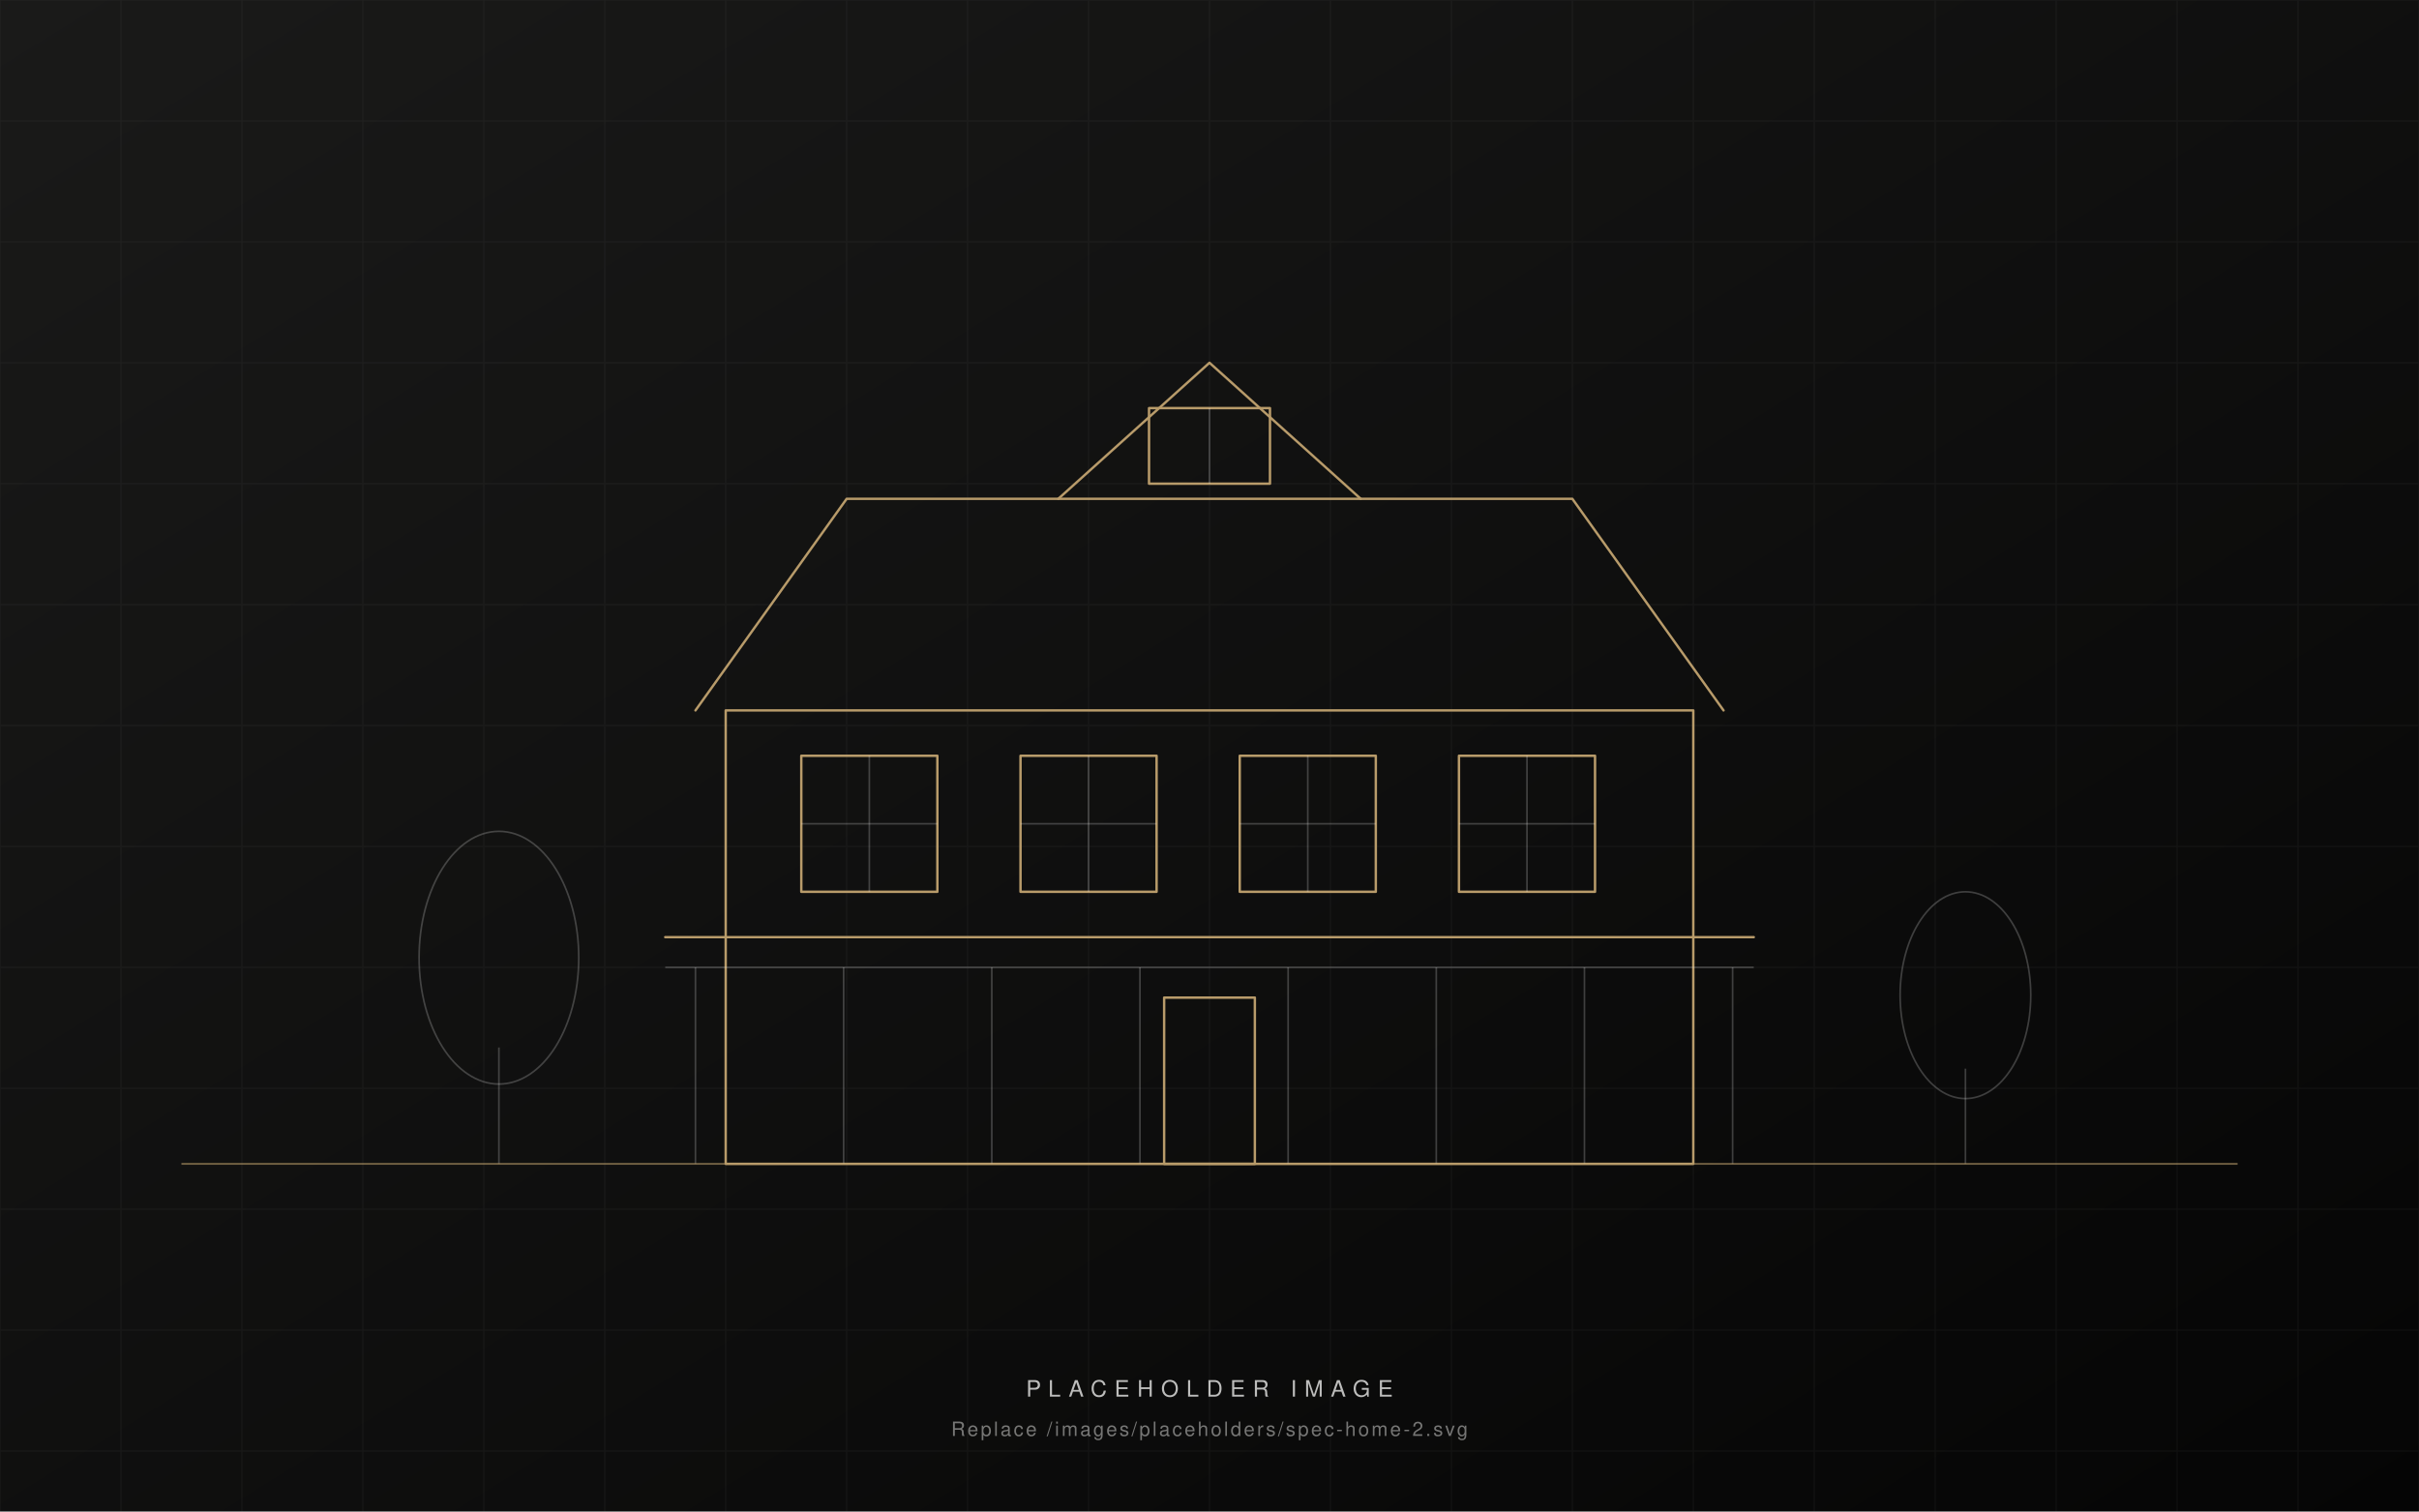
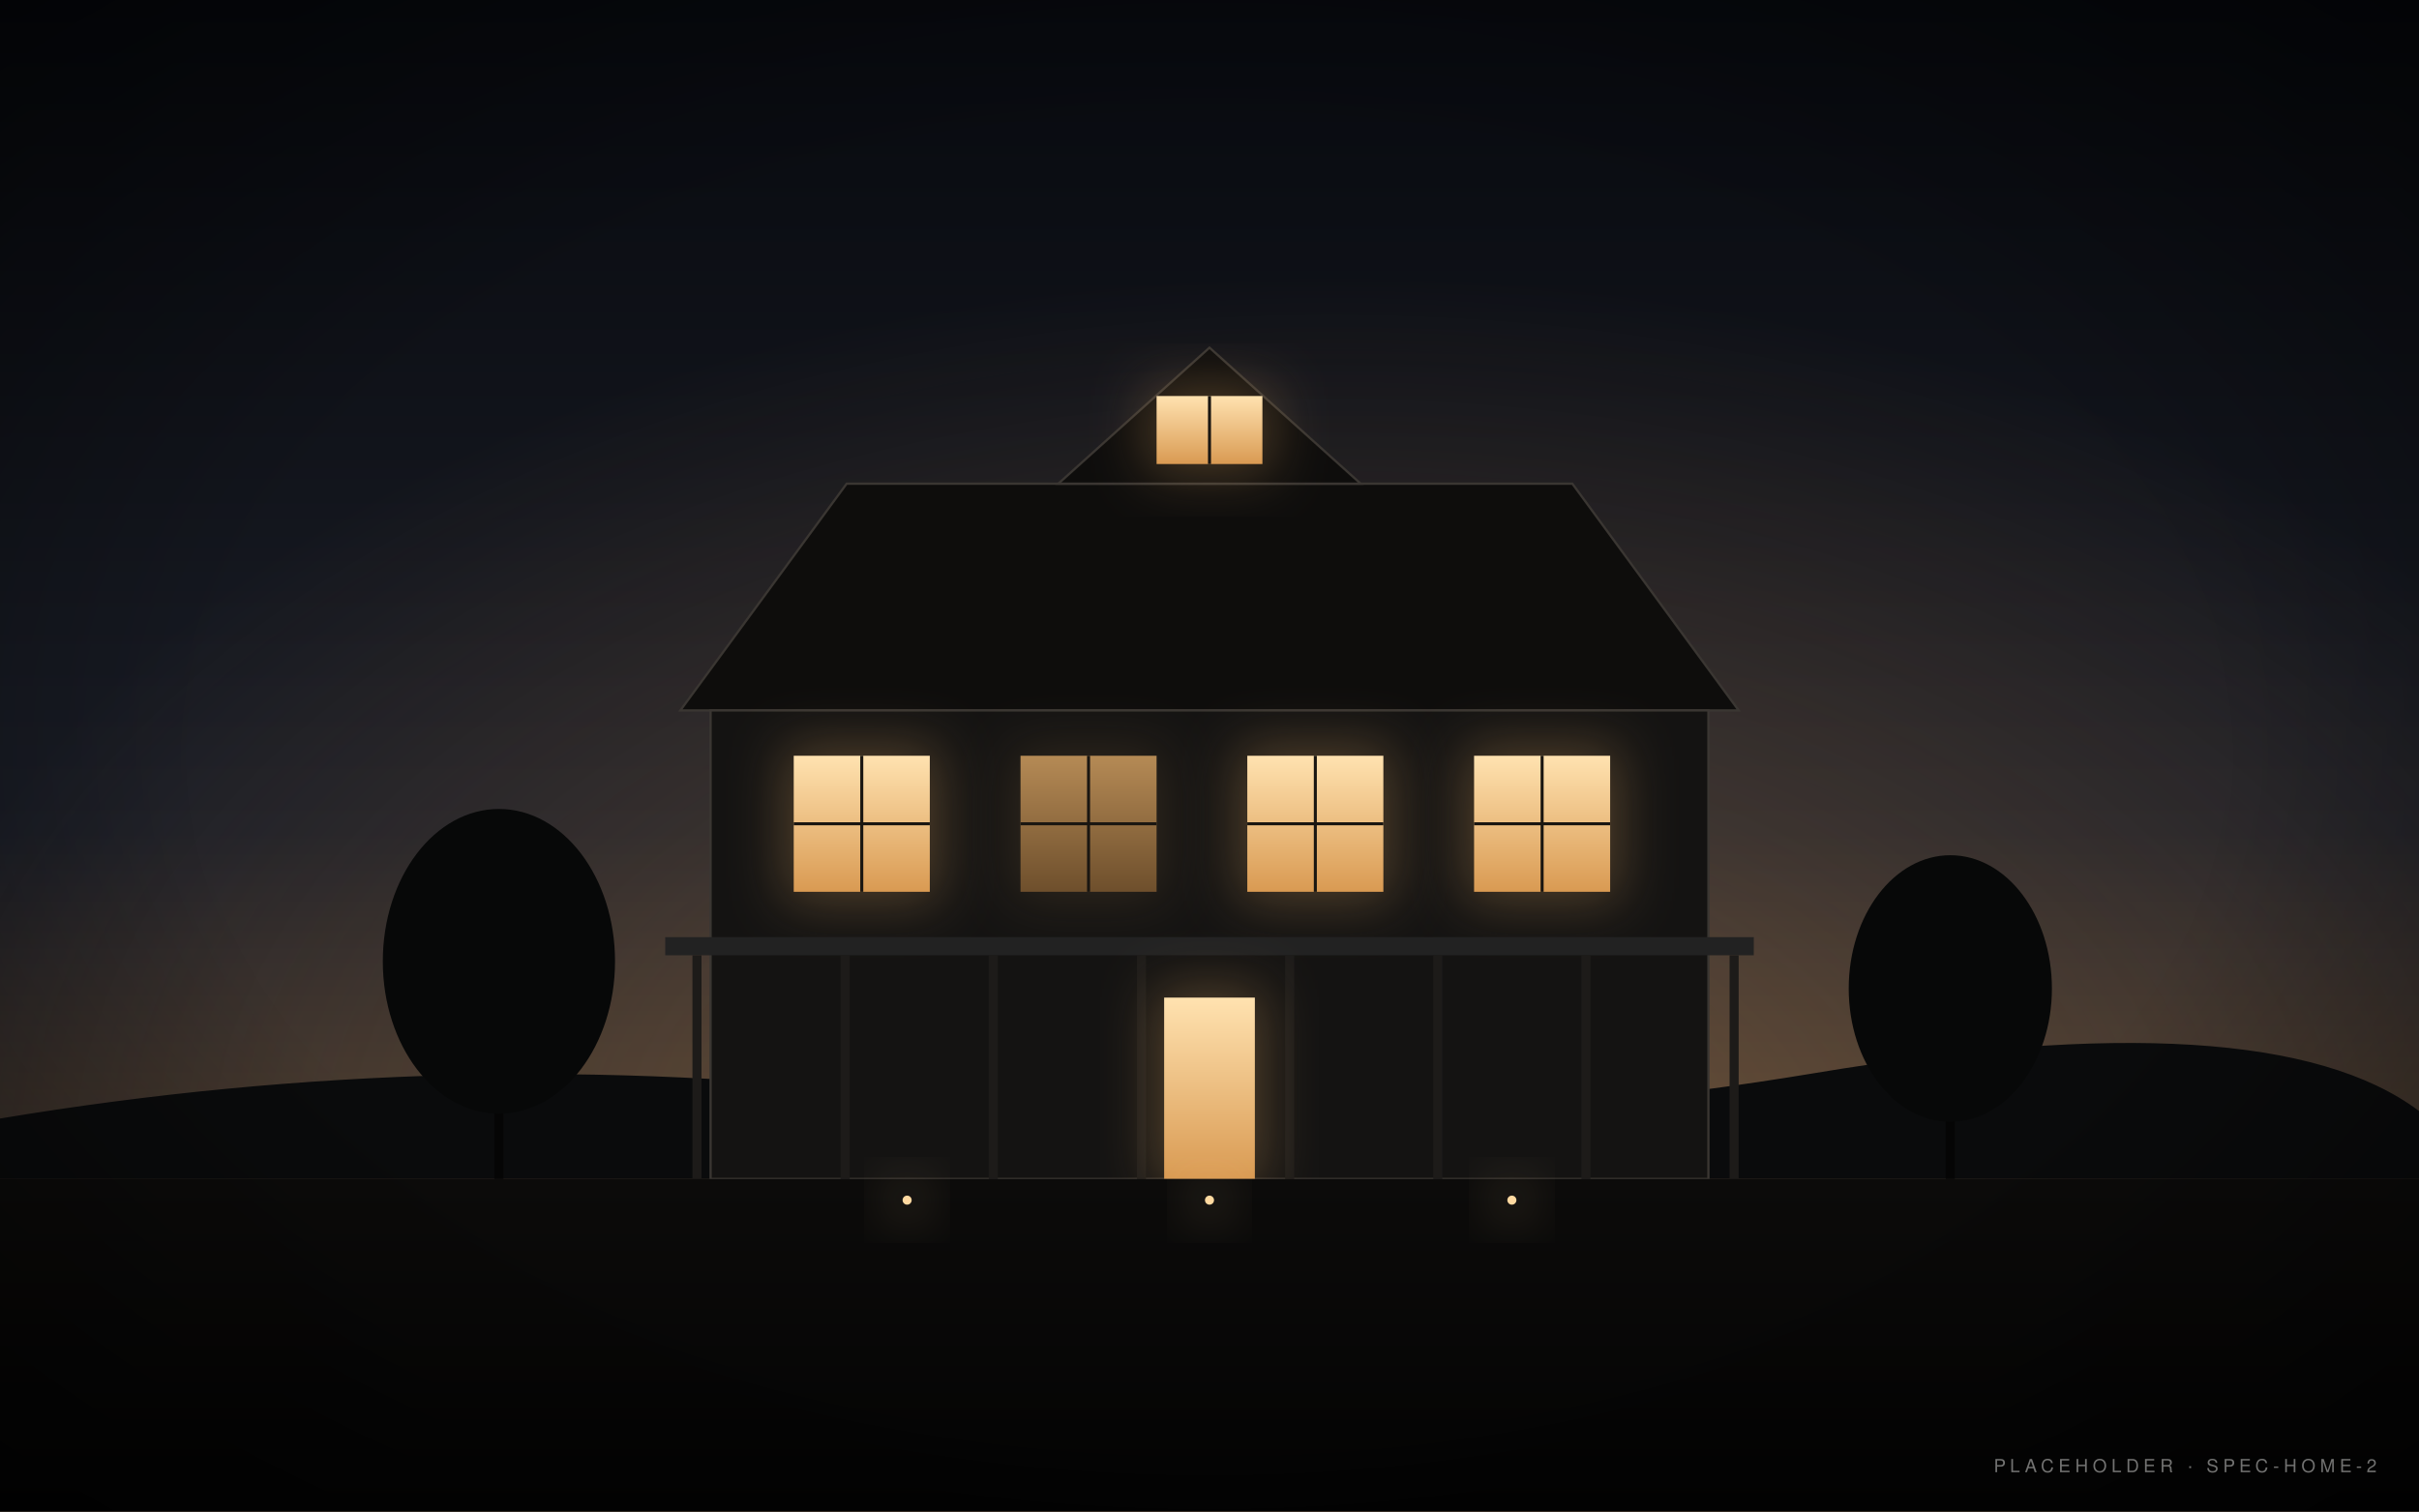
<svg xmlns="http://www.w3.org/2000/svg" viewBox="0 0 1600 1000" preserveAspectRatio="xMidYMid slice" role="img">
  <defs>
-     <linearGradient id="bg" x1="0" y1="0" x2="1" y2="1">
-       <stop offset="0" stop-color="#1A1A19" />
-       <stop offset="1" stop-color="#050505" />
+     <linearGradient id="skyFull" x1="0" y1="0" x2="0" y2="1">
+       <stop offset="0" stop-color="#07090e" />
+       <stop offset="0.55" stop-color="#1a1d26" />
+       <stop offset="0.85" stop-color="#4a3a2c" />
+       <stop offset="1" stop-color="#6e5238" />
    </linearGradient>
+     <linearGradient id="sky" x1="0" y1="0" x2="0" y2="1">
+       <stop offset="0" stop-color="#1c2230" />
+       <stop offset="0.7" stop-color="#5b4632" />
+       <stop offset="1" stop-color="#8a6644" />
+     </linearGradient>
+     <linearGradient id="warm" x1="0" y1="0" x2="0" y2="1">
+       <stop offset="0" stop-color="#ffe2b0" />
+       <stop offset="1" stop-color="#d99a52" />
+     </linearGradient>
+     <linearGradient id="warmDim" x1="0" y1="0" x2="0" y2="1">
+       <stop offset="0" stop-color="#b58a55" />
+       <stop offset="1" stop-color="#6e4f2c" />
+     </linearGradient>
+     <linearGradient id="groundG" x1="0" y1="0" x2="0" y2="1">
+       <stop offset="0" stop-color="#0c0b0a" />
+       <stop offset="1" stop-color="#030303" />
+     </linearGradient>
+     <linearGradient id="poolFade" x1="0" y1="0" x2="0" y2="1">
+       <stop offset="0" stop-color="#0b1418" stop-opacity="0" />
+       <stop offset="1" stop-color="#05080a" stop-opacity="0.9" />
+     </linearGradient>
+     <linearGradient id="wall" x1="0" y1="0" x2="0" y2="1">
+       <stop offset="0" stop-color="#1d1813" />
+       <stop offset="1" stop-color="#2c241b" />
+     </linearGradient>
+     <linearGradient id="floor" x1="0" y1="0" x2="0" y2="1">
+       <stop offset="0" stop-color="#2b2219" />
+       <stop offset="1" stop-color="#0d0a07" />
+     </linearGradient>
+     <radialGradient id="horizonGlow" cx="0.55" cy="0.78" r="0.6">
+       <stop offset="0" stop-color="#d79a5c" stop-opacity="0.35" />
+       <stop offset="1" stop-color="#d79a5c" stop-opacity="0" />
+     </radialGradient>
+     <filter id="bloom" x="-50%" y="-50%" width="200%" height="200%">
+       <feGaussianBlur stdDeviation="18" />
+     </filter>
+     <filter id="soft">
+       <feGaussianBlur stdDeviation="3" />
+     </filter>
+     <radialGradient id="vignette" cx="0.5" cy="0.5" r="0.75">
+       <stop offset="0.55" stop-color="#000" stop-opacity="0" />
+       <stop offset="1" stop-color="#000" stop-opacity="0.65" />
+     </radialGradient>
  </defs>
-   <rect width="1600" height="1000" fill="url(#bg)" />
-   <path d="M0 0V1000M80 0V1000M160 0V1000M240 0V1000M320 0V1000M400 0V1000M480 0V1000M560 0V1000M640 0V1000M720 0V1000M800 0V1000M880 0V1000M960 0V1000M1040 0V1000M1120 0V1000M1200 0V1000M1280 0V1000M1360 0V1000M1440 0V1000M1520 0V1000M1600 0V1000M0 0H1600M0 80H1600M0 160H1600M0 240H1600M0 320H1600M0 400H1600M0 480H1600M0 560H1600M0 640H1600M0 720H1600M0 800H1600M0 880H1600M0 960H1600" stroke="#F8F8F6" stroke-opacity="0.035" stroke-width="1" />
+   <rect width="1600" height="1000" fill="#050505" />
  <g transform="translate(0 0) scale(1)">
-     <polyline points="460,470 560,330 1040,330 1140,470" fill="none" stroke="#B89B6A" stroke-width="1.6" stroke-linejoin="round" stroke-linecap="round" />
-     <rect x="480" y="470" width="640" height="300" fill="none" stroke="#B89B6A" stroke-width="1.6" stroke-linejoin="round" stroke-linecap="round" />
-     <polyline points="700,330 800,240 900,330" fill="none" stroke="#B89B6A" stroke-width="1.6" stroke-linejoin="round" stroke-linecap="round" />
-     <rect x="760" y="270" width="80" height="50" fill="none" stroke="#B89B6A" stroke-width="1.6" stroke-linejoin="round" stroke-linecap="round" />
-     <line x1="800" y1="270" x2="800" y2="320" fill="none" stroke="#F8F8F6" stroke-opacity="0.22" stroke-width="1.1" />
-     <rect x="530" y="500" width="90" height="90" fill="none" stroke="#B89B6A" stroke-width="1.6" stroke-linejoin="round" stroke-linecap="round" />
-     <line x1="575" y1="500" x2="575" y2="590" fill="none" stroke="#F8F8F6" stroke-opacity="0.22" stroke-width="1.1" />
-     <line x1="530" y1="545" x2="620" y2="545" fill="none" stroke="#F8F8F6" stroke-opacity="0.22" stroke-width="1.1" />
-     <rect x="675" y="500" width="90" height="90" fill="none" stroke="#B89B6A" stroke-width="1.6" stroke-linejoin="round" stroke-linecap="round" />
-     <line x1="720" y1="500" x2="720" y2="590" fill="none" stroke="#F8F8F6" stroke-opacity="0.22" stroke-width="1.1" />
-     <line x1="675" y1="545" x2="765" y2="545" fill="none" stroke="#F8F8F6" stroke-opacity="0.22" stroke-width="1.1" />
-     <rect x="820" y="500" width="90" height="90" fill="none" stroke="#B89B6A" stroke-width="1.6" stroke-linejoin="round" stroke-linecap="round" />
-     <line x1="865" y1="500" x2="865" y2="590" fill="none" stroke="#F8F8F6" stroke-opacity="0.22" stroke-width="1.1" />
-     <line x1="820" y1="545" x2="910" y2="545" fill="none" stroke="#F8F8F6" stroke-opacity="0.22" stroke-width="1.1" />
-     <rect x="965" y="500" width="90" height="90" fill="none" stroke="#B89B6A" stroke-width="1.6" stroke-linejoin="round" stroke-linecap="round" />
-     <line x1="1010" y1="500" x2="1010" y2="590" fill="none" stroke="#F8F8F6" stroke-opacity="0.22" stroke-width="1.1" />
-     <line x1="965" y1="545" x2="1055" y2="545" fill="none" stroke="#F8F8F6" stroke-opacity="0.22" stroke-width="1.1" />
-     <line x1="440" y1="620" x2="1160" y2="620" fill="none" stroke="#B89B6A" stroke-width="1.6" stroke-linejoin="round" stroke-linecap="round" />
-     <line x1="440" y1="640" x2="1160" y2="640" fill="none" stroke="#F8F8F6" stroke-opacity="0.22" stroke-width="1.1" />
-     <line x1="460" y1="640" x2="460" y2="770" fill="none" stroke="#F8F8F6" stroke-opacity="0.22" stroke-width="1.1" />
-     <line x1="558" y1="640" x2="558" y2="770" fill="none" stroke="#F8F8F6" stroke-opacity="0.22" stroke-width="1.1" />
-     <line x1="656" y1="640" x2="656" y2="770" fill="none" stroke="#F8F8F6" stroke-opacity="0.22" stroke-width="1.1" />
-     <line x1="754" y1="640" x2="754" y2="770" fill="none" stroke="#F8F8F6" stroke-opacity="0.22" stroke-width="1.1" />
-     <line x1="852" y1="640" x2="852" y2="770" fill="none" stroke="#F8F8F6" stroke-opacity="0.22" stroke-width="1.1" />
-     <line x1="950" y1="640" x2="950" y2="770" fill="none" stroke="#F8F8F6" stroke-opacity="0.22" stroke-width="1.1" />
-     <line x1="1048" y1="640" x2="1048" y2="770" fill="none" stroke="#F8F8F6" stroke-opacity="0.22" stroke-width="1.1" />
-     <line x1="1146" y1="640" x2="1146" y2="770" fill="none" stroke="#F8F8F6" stroke-opacity="0.22" stroke-width="1.1" />
-     <rect x="770" y="660" width="60" height="110" fill="none" stroke="#B89B6A" stroke-width="1.6" stroke-linejoin="round" stroke-linecap="round" />
-     <line x1="330" y1="770" x2="330" y2="693" fill="none" stroke="#F8F8F6" stroke-opacity="0.22" stroke-width="1.1" />
-     <ellipse cx="330" cy="633.6" rx="52.8" ry="83.6" fill="none" stroke="#F8F8F6" stroke-opacity="0.22" stroke-width="1.1" />
-     <line x1="1300" y1="770" x2="1300" y2="707" fill="none" stroke="#F8F8F6" stroke-opacity="0.22" stroke-width="1.1" />
-     <ellipse cx="1300" cy="658.4" rx="43.2" ry="68.4" fill="none" stroke="#F8F8F6" stroke-opacity="0.22" stroke-width="1.1" />
-     <line x1="120" y1="770" x2="1480" y2="770" stroke="#B89B6A" stroke-opacity="0.6" stroke-width="1.2" />
+     <rect width="1600" height="1000" fill="url(#skyFull)" />
+     <rect width="1600" height="1000" fill="url(#horizonGlow)" />
+     <path d="M0 740 Q300 690 600 725 T1200 710 T1600 735 V780 H0 Z" fill="#0a0b0c" />
+     <rect x="327" y="708" width="6" height="72" fill="#050505" />
+     <ellipse cx="330" cy="636" rx="76.8" ry="100.8" fill="#070808" />
+     <rect x="1287" y="717" width="6" height="63" fill="#050505" />
+     <ellipse cx="1290" cy="654" rx="67.2" ry="88.2" fill="#070808" />
+     <polygon points="450,470 560,320 1040,320 1150,470" fill="#0e0d0c" stroke="#3a3632" stroke-width="1.5" />
+     <rect x="470" y="470" width="660" height="310" fill="#141312" stroke="#3a3632" stroke-width="1.5" />
+     <polygon points="700,320 800,230 900,320" fill="#0e0d0c" stroke="#3a3632" stroke-width="1.5" />
+     <rect x="759" y="256" width="82" height="57" fill="#f0b46a" opacity="0.28" filter="url(#bloom)" />
+     <rect x="765" y="262" width="70" height="45" fill="url(#warm)" />
+     <rect x="799" y="262" width="2" height="45" fill="#1a1611" />
+     <rect x="519" y="494" width="102" height="102" fill="#f0b46a" opacity="0.28" filter="url(#bloom)" />
+     <rect x="525" y="500" width="90" height="90" fill="url(#warm)" />
+     <rect x="569" y="500" width="2" height="90" fill="#1a1611" />
+     <rect x="525" y="544" width="90" height="2" fill="#1a1611" />
+     <rect x="669" y="494" width="102" height="102" fill="#f0b46a" opacity="0.12" filter="url(#bloom)" />
+     <rect x="675" y="500" width="90" height="90" fill="url(#warmDim)" />
+     <rect x="719" y="500" width="2" height="90" fill="#1a1611" />
+     <rect x="675" y="544" width="90" height="2" fill="#1a1611" />
+     <rect x="819" y="494" width="102" height="102" fill="#f0b46a" opacity="0.28" filter="url(#bloom)" />
+     <rect x="825" y="500" width="90" height="90" fill="url(#warm)" />
+     <rect x="869" y="500" width="2" height="90" fill="#1a1611" />
+     <rect x="825" y="544" width="90" height="2" fill="#1a1611" />
+     <rect x="969" y="494" width="102" height="102" fill="#f0b46a" opacity="0.28" filter="url(#bloom)" />
+     <rect x="975" y="500" width="90" height="90" fill="url(#warm)" />
+     <rect x="1019" y="500" width="2" height="90" fill="#1a1611" />
+     <rect x="975" y="544" width="90" height="2" fill="#1a1611" />
+     <rect x="440" y="620" width="720" height="12" fill="#222" />
+     <rect x="458" y="632" width="6" height="148" fill="#1d1b19" />
+     <rect x="556" y="632" width="6" height="148" fill="#1d1b19" />
+     <rect x="654" y="632" width="6" height="148" fill="#1d1b19" />
+     <rect x="752" y="632" width="6" height="148" fill="#1d1b19" />
+     <rect x="850" y="632" width="6" height="148" fill="#1d1b19" />
+     <rect x="948" y="632" width="6" height="148" fill="#1d1b19" />
+     <rect x="1046" y="632" width="6" height="148" fill="#1d1b19" />
+     <rect x="1144" y="632" width="6" height="148" fill="#1d1b19" />
+     <rect x="764" y="654" width="72" height="132" fill="#f0b46a" opacity="0.28" filter="url(#bloom)" />
+     <rect x="770" y="660" width="60" height="120" fill="url(#warm)" />
+     <rect x="0" y="780" width="1600" height="220" fill="url(#groundG)" />
+     <circle cx="600" cy="794" r="3" fill="#ffd9a0" />
+     <circle cx="600" cy="794" r="14" fill="#ffd9a0" opacity="0.18" filter="url(#bloom)" />
+     <circle cx="800" cy="794" r="3" fill="#ffd9a0" />
+     <circle cx="800" cy="794" r="14" fill="#ffd9a0" opacity="0.18" filter="url(#bloom)" />
+     <circle cx="1000" cy="794" r="3" fill="#ffd9a0" />
+     <circle cx="1000" cy="794" r="14" fill="#ffd9a0" opacity="0.18" filter="url(#bloom)" />
  </g>
-   <g font-family="Helvetica, Arial, sans-serif" fill="#F8F8F6">
-     <text x="800" y="924" text-anchor="middle" font-size="15" letter-spacing="5" fill-opacity="0.75">PLACEHOLDER IMAGE</text>
-     <text x="800" y="950" text-anchor="middle" font-size="13" letter-spacing="1.5" fill-opacity="0.45">Replace /images/placeholders/spec-home-2.svg</text>
-   </g>
+   <rect width="1600" height="1000" fill="url(#vignette)" />
+   <text x="1572" y="974" text-anchor="end" font-family="Helvetica, Arial, sans-serif" font-size="12" letter-spacing="3" fill="#f8f8f6" fill-opacity="0.45">PLACEHOLDER · SPEC-HOME-2</text>
</svg>
